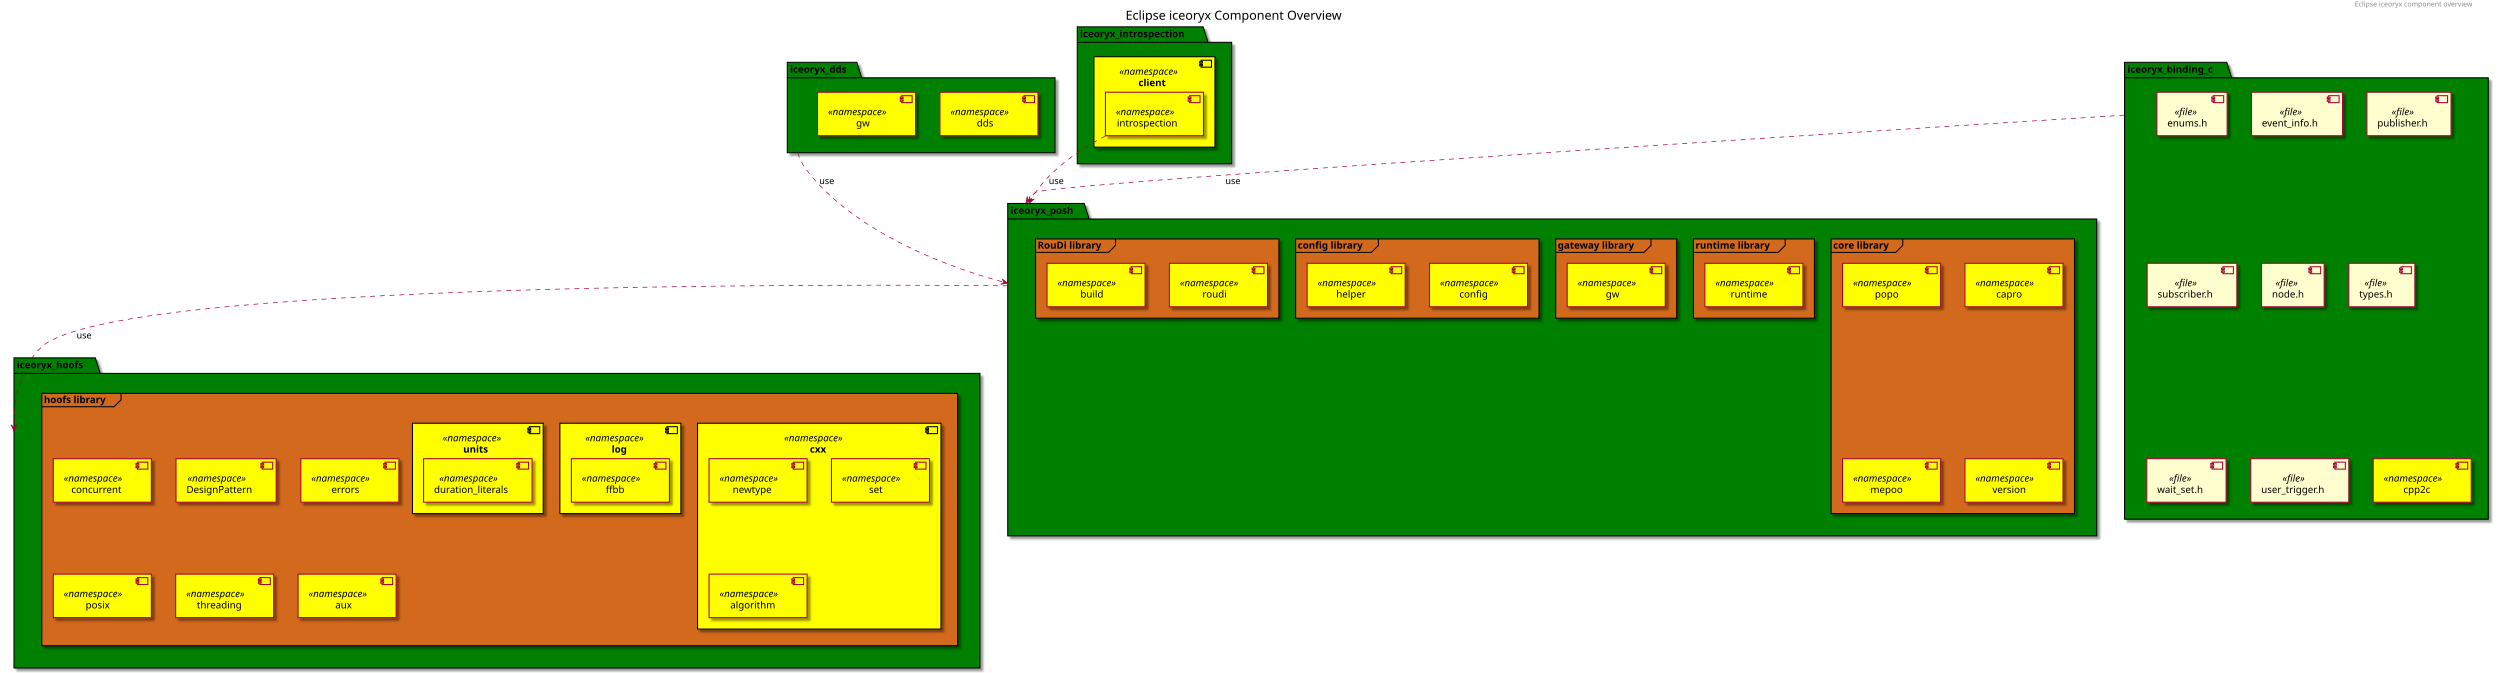
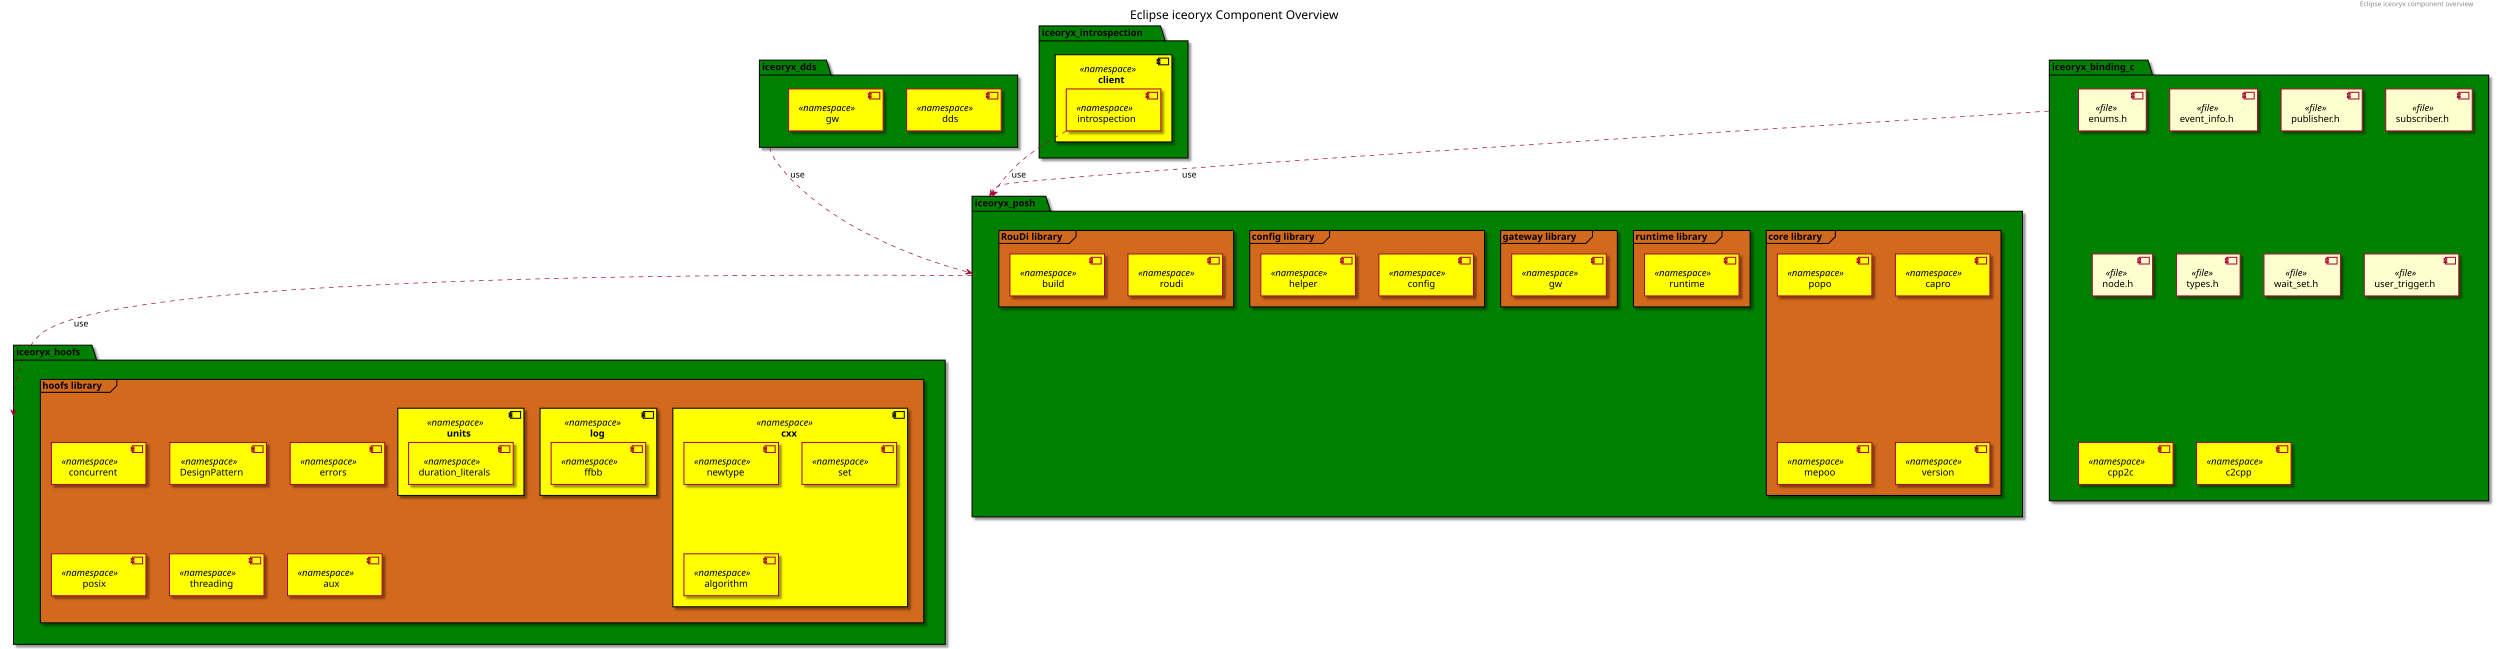
- <svg xmlns="http://www.w3.org/2000/svg" contentScriptType="application/ecmascript" contentStyleType="text/css" height="967px" preserveAspectRatio="none" style="width:3595px;height:967px;background:#00000000;" version="1.1" viewBox="0 0 3595 967" width="3595px" zoomAndPan="magnify">
+ <svg xmlns="http://www.w3.org/2000/svg" contentScriptType="application/ecmascript" contentStyleType="text/css" height="967px" preserveAspectRatio="none" style="width:3727px;height:967px;background:#00000000;" version="1.1" viewBox="0 0 3727 967" width="3727px" zoomAndPan="magnify">
  <defs>
-     <filter height="300%" id="ffbuhn8x4bu26" width="300%" x="-1" y="-1">
+     <filter height="300%" id="fyn7fw2wdktk6" width="300%" x="-1" y="-1">
      <feGaussianBlur result="blurOut" stdDeviation="2.0" />
      <feColorMatrix in="blurOut" result="blurOut2" type="matrix" values="0 0 0 0 0 0 0 0 0 0 0 0 0 0 0 0 0 0 .4 0" />
      <feOffset dx="4.0" dy="4.0" in="blurOut2" result="blurOut3" />
      <feBlend in="SourceGraphic" in2="blurOut3" mode="normal" />
    </filter>
  </defs>
  <g>
-     <text fill="#888888" font-family="sans-serif" font-size="10" lengthAdjust="spacing" textLength="196" x="3386.114" y="9.282">Eclipse iceoryx component overview</text>
-     <text fill="#000000" font-family="sans-serif" font-size="18" lengthAdjust="spacing" textLength="345" x="1618.557" y="28.349">Eclipse iceoryx Component Overview</text>
-     <polygon fill="#008000" filter="url(#ffbuhn8x4bu26)" points="20.114,514.594,137.114,514.594,144.114,536.891,1409.114,536.891,1409.114,960.594,20.114,960.594,20.114,514.594" style="stroke:#000000;stroke-width:1.5;" />
+     <text fill="#888888" font-family="sans-serif" font-size="10" lengthAdjust="spacing" textLength="196" x="3518.114" y="9.282">Eclipse iceoryx component overview</text>
+     <text fill="#000000" font-family="sans-serif" font-size="18" lengthAdjust="spacing" textLength="345" x="1684.557" y="28.349">Eclipse iceoryx Component Overview</text>
+     <polygon fill="#008000" filter="url(#fyn7fw2wdktk6)" points="20.114,514.594,137.114,514.594,144.114,536.891,1409.114,536.891,1409.114,960.594,20.114,960.594,20.114,514.594" style="stroke:#000000;stroke-width:1.5;" />
    <line style="stroke:#000000;stroke-width:1.5;" x1="20.114" x2="144.114" y1="536.891" y2="536.891" />
    <text fill="#000000" font-family="sans-serif" font-size="14" font-weight="bold" lengthAdjust="spacing" textLength="111" x="24.114" y="529.589">iceoryx_hoofs</text>
-     <rect fill="#D2691E" filter="url(#ffbuhn8x4bu26)" height="363" style="stroke:#000000;stroke-width:1.5;" width="1317" x="60.114" y="565.594" />
+     <rect fill="#D2691E" filter="url(#fyn7fw2wdktk6)" height="363" style="stroke:#000000;stroke-width:1.5;" width="1317" x="60.114" y="565.594" />
    <path d="M174.114,565.594 L174.114,574.891 L164.114,584.891 L60.114,584.891 " fill="none" style="stroke:#000000;stroke-width:1.5;" />
    <text fill="#000000" font-family="sans-serif" font-size="14" font-weight="bold" lengthAdjust="spacing" textLength="104" x="63.114" y="579.589">hoofs library</text>
-     <rect fill="#FFFF00" filter="url(#ffbuhn8x4bu26)" height="296" style="stroke:#000000;stroke-width:1.5;" width="350" x="1003.114" y="608.594" />
+     <rect fill="#FFFF00" filter="url(#fyn7fw2wdktk6)" height="296" style="stroke:#000000;stroke-width:1.5;" width="350" x="1003.114" y="608.594" />
    <rect fill="#FFFF00" height="10" style="stroke:#000000;stroke-width:1.5;" width="15" x="1333.114" y="613.594" />
    <rect fill="#FFFF00" height="2" style="stroke:#000000;stroke-width:1.5;" width="4" x="1331.114" y="615.594" />
    <rect fill="#FFFF00" height="2" style="stroke:#000000;stroke-width:1.5;" width="4" x="1331.114" y="619.594" />
    <text fill="#000000" font-family="sans-serif" font-size="14" font-style="italic" lengthAdjust="spacing" textLength="101" x="1127.614" y="634.589">«namespace»</text>
    <text fill="#000000" font-family="sans-serif" font-size="14" font-weight="bold" lengthAdjust="spacing" textLength="27" x="1164.614" y="650.886">cxx</text>
-     <rect fill="#FFFF00" filter="url(#ffbuhn8x4bu26)" height="130" style="stroke:#000000;stroke-width:1.5;" width="174" x="805.114" y="608.594" />
+     <rect fill="#FFFF00" filter="url(#fyn7fw2wdktk6)" height="130" style="stroke:#000000;stroke-width:1.5;" width="174" x="805.114" y="608.594" />
    <rect fill="#FFFF00" height="10" style="stroke:#000000;stroke-width:1.5;" width="15" x="959.114" y="613.594" />
    <rect fill="#FFFF00" height="2" style="stroke:#000000;stroke-width:1.5;" width="4" x="957.114" y="615.594" />
    <rect fill="#FFFF00" height="2" style="stroke:#000000;stroke-width:1.5;" width="4" x="957.114" y="619.594" />
    <text fill="#000000" font-family="sans-serif" font-size="14" font-style="italic" lengthAdjust="spacing" textLength="101" x="841.614" y="634.589">«namespace»</text>
    <text fill="#000000" font-family="sans-serif" font-size="14" font-weight="bold" lengthAdjust="spacing" textLength="25" x="879.614" y="650.886">log</text>
-     <rect fill="#FFFF00" filter="url(#ffbuhn8x4bu26)" height="130" style="stroke:#000000;stroke-width:1.5;" width="188" x="593.114" y="608.594" />
+     <rect fill="#FFFF00" filter="url(#fyn7fw2wdktk6)" height="130" style="stroke:#000000;stroke-width:1.5;" width="188" x="593.114" y="608.594" />
    <rect fill="#FFFF00" height="10" style="stroke:#000000;stroke-width:1.5;" width="15" x="761.114" y="613.594" />
    <rect fill="#FFFF00" height="2" style="stroke:#000000;stroke-width:1.5;" width="4" x="759.114" y="615.594" />
    <rect fill="#FFFF00" height="2" style="stroke:#000000;stroke-width:1.5;" width="4" x="759.114" y="619.594" />
    <text fill="#000000" font-family="sans-serif" font-size="14" font-style="italic" lengthAdjust="spacing" textLength="101" x="636.614" y="634.589">«namespace»</text>
    <text fill="#000000" font-family="sans-serif" font-size="14" font-weight="bold" lengthAdjust="spacing" textLength="42" x="666.114" y="650.886">units</text>
-     <polygon fill="#008000" filter="url(#ffbuhn8x4bu26)" points="1449.114,292.594,1559.114,292.594,1566.114,314.891,3015.114,314.891,3015.114,770.594,1449.114,770.594,1449.114,292.594" style="stroke:#000000;stroke-width:1.5;" />
+     <polygon fill="#008000" filter="url(#fyn7fw2wdktk6)" points="1449.114,292.594,1559.114,292.594,1566.114,314.891,3015.114,314.891,3015.114,770.594,1449.114,770.594,1449.114,292.594" style="stroke:#000000;stroke-width:1.5;" />
    <line style="stroke:#000000;stroke-width:1.5;" x1="1449.114" x2="1566.114" y1="314.891" y2="314.891" />
    <text fill="#000000" font-family="sans-serif" font-size="14" font-weight="bold" lengthAdjust="spacing" textLength="104" x="1453.114" y="307.589">iceoryx_posh</text>
-     <rect fill="#D2691E" filter="url(#ffbuhn8x4bu26)" height="395" style="stroke:#000000;stroke-width:1.5;" width="350" x="2633.114" y="343.594" />
+     <rect fill="#D2691E" filter="url(#fyn7fw2wdktk6)" height="395" style="stroke:#000000;stroke-width:1.5;" width="350" x="2633.114" y="343.594" />
    <path d="M2736.114,343.594 L2736.114,352.891 L2726.114,362.891 L2633.114,362.891 " fill="none" style="stroke:#000000;stroke-width:1.5;" />
    <text fill="#000000" font-family="sans-serif" font-size="14" font-weight="bold" lengthAdjust="spacing" textLength="93" x="2636.114" y="357.589">core library</text>
-     <rect fill="#D2691E" filter="url(#ffbuhn8x4bu26)" height="114" style="stroke:#000000;stroke-width:1.5;" width="174" x="2435.114" y="343.594" />
+     <rect fill="#D2691E" filter="url(#fyn7fw2wdktk6)" height="114" style="stroke:#000000;stroke-width:1.5;" width="174" x="2435.114" y="343.594" />
    <path d="M2567.114,343.594 L2567.114,352.891 L2557.114,362.891 L2435.114,362.891 " fill="none" style="stroke:#000000;stroke-width:1.5;" />
    <text fill="#000000" font-family="sans-serif" font-size="14" font-weight="bold" lengthAdjust="spacing" textLength="122" x="2438.114" y="357.589">runtime library</text>
-     <rect fill="#D2691E" filter="url(#ffbuhn8x4bu26)" height="114" style="stroke:#000000;stroke-width:1.5;" width="174" x="2237.114" y="343.594" />
+     <rect fill="#D2691E" filter="url(#fyn7fw2wdktk6)" height="114" style="stroke:#000000;stroke-width:1.5;" width="174" x="2237.114" y="343.594" />
    <path d="M2374.114,343.594 L2374.114,352.891 L2364.114,362.891 L2237.114,362.891 " fill="none" style="stroke:#000000;stroke-width:1.5;" />
    <text fill="#000000" font-family="sans-serif" font-size="14" font-weight="bold" lengthAdjust="spacing" textLength="127" x="2240.114" y="357.589">gateway library</text>
-     <rect fill="#D2691E" filter="url(#ffbuhn8x4bu26)" height="114" style="stroke:#000000;stroke-width:1.5;" width="350" x="1863.114" y="343.594" />
+     <rect fill="#D2691E" filter="url(#fyn7fw2wdktk6)" height="114" style="stroke:#000000;stroke-width:1.5;" width="350" x="1863.114" y="343.594" />
    <path d="M1982.114,343.594 L1982.114,352.891 L1972.114,362.891 L1863.114,362.891 " fill="none" style="stroke:#000000;stroke-width:1.5;" />
    <text fill="#000000" font-family="sans-serif" font-size="14" font-weight="bold" lengthAdjust="spacing" textLength="109" x="1866.114" y="357.589">config library</text>
-     <rect fill="#D2691E" filter="url(#ffbuhn8x4bu26)" height="114" style="stroke:#000000;stroke-width:1.5;" width="350" x="1489.114" y="343.594" />
+     <rect fill="#D2691E" filter="url(#fyn7fw2wdktk6)" height="114" style="stroke:#000000;stroke-width:1.5;" width="350" x="1489.114" y="343.594" />
    <path d="M1604.114,343.594 L1604.114,352.891 L1594.114,362.891 L1489.114,362.891 " fill="none" style="stroke:#000000;stroke-width:1.5;" />
    <text fill="#000000" font-family="sans-serif" font-size="14" font-weight="bold" lengthAdjust="spacing" textLength="105" x="1492.114" y="357.589">RouDi library</text>
-     <polygon fill="#008000" filter="url(#ffbuhn8x4bu26)" points="1132.114,89.594,1232.114,89.594,1239.114,111.891,1517.114,111.891,1517.114,219.594,1132.114,219.594,1132.114,89.594" style="stroke:#000000;stroke-width:1.5;" />
+     <polygon fill="#008000" filter="url(#fyn7fw2wdktk6)" points="1132.114,89.594,1232.114,89.594,1239.114,111.891,1517.114,111.891,1517.114,219.594,1132.114,219.594,1132.114,89.594" style="stroke:#000000;stroke-width:1.5;" />
    <line style="stroke:#000000;stroke-width:1.5;" x1="1132.114" x2="1239.114" y1="111.891" y2="111.891" />
    <text fill="#000000" font-family="sans-serif" font-size="14" font-weight="bold" lengthAdjust="spacing" textLength="94" x="1136.114" y="104.589">iceoryx_dds</text>
-     <polygon fill="#008000" filter="url(#ffbuhn8x4bu26)" points="3055.114,89.594,3202.114,89.594,3209.114,111.891,3578.114,111.891,3578.114,746.594,3055.114,746.594,3055.114,89.594" style="stroke:#000000;stroke-width:1.5;" />
+     <polygon fill="#008000" filter="url(#fyn7fw2wdktk6)" points="3055.114,89.594,3202.114,89.594,3209.114,111.891,3710.114,111.891,3710.114,746.594,3055.114,746.594,3055.114,89.594" style="stroke:#000000;stroke-width:1.5;" />
    <line style="stroke:#000000;stroke-width:1.5;" x1="3055.114" x2="3209.114" y1="111.891" y2="111.891" />
    <text fill="#000000" font-family="sans-serif" font-size="14" font-weight="bold" lengthAdjust="spacing" textLength="141" x="3059.114" y="104.589">iceoryx_binding_c</text>
-     <polygon fill="#008000" filter="url(#ffbuhn8x4bu26)" points="1549.114,38.594,1730.114,38.594,1737.114,60.891,1771.114,60.891,1771.114,235.594,1549.114,235.594,1549.114,38.594" style="stroke:#000000;stroke-width:1.5;" />
+     <polygon fill="#008000" filter="url(#fyn7fw2wdktk6)" points="1549.114,38.594,1730.114,38.594,1737.114,60.891,1771.114,60.891,1771.114,235.594,1549.114,235.594,1549.114,38.594" style="stroke:#000000;stroke-width:1.5;" />
    <line style="stroke:#000000;stroke-width:1.5;" x1="1549.114" x2="1737.114" y1="60.891" y2="60.891" />
    <text fill="#000000" font-family="sans-serif" font-size="14" font-weight="bold" lengthAdjust="spacing" textLength="175" x="1553.114" y="53.589">iceoryx_introspection</text>
-     <rect fill="#FFFF00" filter="url(#ffbuhn8x4bu26)" height="130" style="stroke:#000000;stroke-width:1.5;" width="174" x="1573.114" y="81.594" />
+     <rect fill="#FFFF00" filter="url(#fyn7fw2wdktk6)" height="130" style="stroke:#000000;stroke-width:1.5;" width="174" x="1573.114" y="81.594" />
    <rect fill="#FFFF00" height="10" style="stroke:#000000;stroke-width:1.5;" width="15" x="1727.114" y="86.594" />
    <rect fill="#FFFF00" height="2" style="stroke:#000000;stroke-width:1.5;" width="4" x="1725.114" y="88.594" />
    <rect fill="#FFFF00" height="2" style="stroke:#000000;stroke-width:1.5;" width="4" x="1725.114" y="92.594" />
    <text fill="#000000" font-family="sans-serif" font-size="14" font-style="italic" lengthAdjust="spacing" textLength="101" x="1609.614" y="107.589">«namespace»</text>
    <text fill="#000000" font-family="sans-serif" font-size="14" font-weight="bold" lengthAdjust="spacing" textLength="46" x="1637.114" y="123.886">client</text>
-     <rect fill="#FFFF00" filter="url(#ffbuhn8x4bu26)" height="62.594" style="stroke:#A80036;stroke-width:1.5;" width="141" x="76.614" y="659.594" />
+     <rect fill="#FFFF00" filter="url(#fyn7fw2wdktk6)" height="62.594" style="stroke:#A80036;stroke-width:1.5;" width="141" x="76.614" y="659.594" />
    <rect fill="#FFFF00" height="10" style="stroke:#A80036;stroke-width:1.5;" width="15" x="197.614" y="664.594" />
    <rect fill="#FFFF00" height="2" style="stroke:#A80036;stroke-width:1.5;" width="4" x="195.614" y="666.594" />
    <rect fill="#FFFF00" height="2" style="stroke:#A80036;stroke-width:1.5;" width="4" x="195.614" y="670.594" />
    <text fill="#000000" font-family="sans-serif" font-size="14" font-style="italic" lengthAdjust="spacing" textLength="101" x="91.614" y="692.589">«namespace»</text>
    <text fill="#000000" font-family="sans-serif" font-size="14" lengthAdjust="spacing" textLength="79" x="102.614" y="708.886">concurrent</text>
-     <rect fill="#FFFF00" filter="url(#ffbuhn8x4bu26)" height="62.594" style="stroke:#A80036;stroke-width:1.5;" width="144" x="253.114" y="659.594" />
+     <rect fill="#FFFF00" filter="url(#fyn7fw2wdktk6)" height="62.594" style="stroke:#A80036;stroke-width:1.5;" width="144" x="253.114" y="659.594" />
    <rect fill="#FFFF00" height="10" style="stroke:#A80036;stroke-width:1.5;" width="15" x="377.114" y="664.594" />
    <rect fill="#FFFF00" height="2" style="stroke:#A80036;stroke-width:1.5;" width="4" x="375.114" y="666.594" />
    <rect fill="#FFFF00" height="2" style="stroke:#A80036;stroke-width:1.5;" width="4" x="375.114" y="670.594" />
    <text fill="#000000" font-family="sans-serif" font-size="14" font-style="italic" lengthAdjust="spacing" textLength="101" x="269.614" y="692.589">«namespace»</text>
    <text fill="#000000" font-family="sans-serif" font-size="14" lengthAdjust="spacing" textLength="104" x="268.114" y="708.886">DesignPattern</text>
-     <rect fill="#FFFF00" filter="url(#ffbuhn8x4bu26)" height="62.594" style="stroke:#A80036;stroke-width:1.5;" width="141" x="432.614" y="659.594" />
+     <rect fill="#FFFF00" filter="url(#fyn7fw2wdktk6)" height="62.594" style="stroke:#A80036;stroke-width:1.5;" width="141" x="432.614" y="659.594" />
    <rect fill="#FFFF00" height="10" style="stroke:#A80036;stroke-width:1.5;" width="15" x="553.614" y="664.594" />
    <rect fill="#FFFF00" height="2" style="stroke:#A80036;stroke-width:1.5;" width="4" x="551.614" y="666.594" />
    <rect fill="#FFFF00" height="2" style="stroke:#A80036;stroke-width:1.5;" width="4" x="551.614" y="670.594" />
    <text fill="#000000" font-family="sans-serif" font-size="14" font-style="italic" lengthAdjust="spacing" textLength="101" x="447.614" y="692.589">«namespace»</text>
    <text fill="#000000" font-family="sans-serif" font-size="14" lengthAdjust="spacing" textLength="43" x="476.614" y="708.886">errors</text>
-     <rect fill="#FFFF00" filter="url(#ffbuhn8x4bu26)" height="62.594" style="stroke:#A80036;stroke-width:1.5;" width="141" x="76.614" y="825.594" />
+     <rect fill="#FFFF00" filter="url(#fyn7fw2wdktk6)" height="62.594" style="stroke:#A80036;stroke-width:1.5;" width="141" x="76.614" y="825.594" />
    <rect fill="#FFFF00" height="10" style="stroke:#A80036;stroke-width:1.5;" width="15" x="197.614" y="830.594" />
    <rect fill="#FFFF00" height="2" style="stroke:#A80036;stroke-width:1.5;" width="4" x="195.614" y="832.594" />
    <rect fill="#FFFF00" height="2" style="stroke:#A80036;stroke-width:1.5;" width="4" x="195.614" y="836.594" />
    <text fill="#000000" font-family="sans-serif" font-size="14" font-style="italic" lengthAdjust="spacing" textLength="101" x="91.614" y="858.589">«namespace»</text>
    <text fill="#000000" font-family="sans-serif" font-size="14" lengthAdjust="spacing" textLength="38" x="123.114" y="874.886">posix</text>
-     <rect fill="#FFFF00" filter="url(#ffbuhn8x4bu26)" height="62.594" style="stroke:#A80036;stroke-width:1.5;" width="141" x="252.614" y="825.594" />
+     <rect fill="#FFFF00" filter="url(#fyn7fw2wdktk6)" height="62.594" style="stroke:#A80036;stroke-width:1.5;" width="141" x="252.614" y="825.594" />
    <rect fill="#FFFF00" height="10" style="stroke:#A80036;stroke-width:1.5;" width="15" x="373.614" y="830.594" />
    <rect fill="#FFFF00" height="2" style="stroke:#A80036;stroke-width:1.5;" width="4" x="371.614" y="832.594" />
    <rect fill="#FFFF00" height="2" style="stroke:#A80036;stroke-width:1.5;" width="4" x="371.614" y="836.594" />
    <text fill="#000000" font-family="sans-serif" font-size="14" font-style="italic" lengthAdjust="spacing" textLength="101" x="267.614" y="858.589">«namespace»</text>
    <text fill="#000000" font-family="sans-serif" font-size="14" lengthAdjust="spacing" textLength="70" x="283.114" y="874.886">threading</text>
-     <rect fill="#FFFF00" filter="url(#ffbuhn8x4bu26)" height="62.594" style="stroke:#A80036;stroke-width:1.5;" width="141" x="428.614" y="825.594" />
+     <rect fill="#FFFF00" filter="url(#fyn7fw2wdktk6)" height="62.594" style="stroke:#A80036;stroke-width:1.5;" width="141" x="428.614" y="825.594" />
    <rect fill="#FFFF00" height="10" style="stroke:#A80036;stroke-width:1.5;" width="15" x="549.614" y="830.594" />
    <rect fill="#FFFF00" height="2" style="stroke:#A80036;stroke-width:1.5;" width="4" x="547.614" y="832.594" />
    <rect fill="#FFFF00" height="2" style="stroke:#A80036;stroke-width:1.5;" width="4" x="547.614" y="836.594" />
    <text fill="#000000" font-family="sans-serif" font-size="14" font-style="italic" lengthAdjust="spacing" textLength="101" x="443.614" y="858.589">«namespace»</text>
    <text fill="#000000" font-family="sans-serif" font-size="14" lengthAdjust="spacing" textLength="24" x="482.114" y="874.886">aux</text>
-     <rect fill="#FFFF00" filter="url(#ffbuhn8x4bu26)" height="62.594" style="stroke:#A80036;stroke-width:1.5;" width="141" x="1019.614" y="659.594" />
+     <rect fill="#FFFF00" filter="url(#fyn7fw2wdktk6)" height="62.594" style="stroke:#A80036;stroke-width:1.5;" width="141" x="1019.614" y="659.594" />
    <rect fill="#FFFF00" height="10" style="stroke:#A80036;stroke-width:1.5;" width="15" x="1140.614" y="664.594" />
    <rect fill="#FFFF00" height="2" style="stroke:#A80036;stroke-width:1.5;" width="4" x="1138.614" y="666.594" />
    <rect fill="#FFFF00" height="2" style="stroke:#A80036;stroke-width:1.5;" width="4" x="1138.614" y="670.594" />
    <text fill="#000000" font-family="sans-serif" font-size="14" font-style="italic" lengthAdjust="spacing" textLength="101" x="1034.614" y="692.589">«namespace»</text>
    <text fill="#000000" font-family="sans-serif" font-size="14" lengthAdjust="spacing" textLength="63" x="1053.614" y="708.886">newtype</text>
-     <rect fill="#FFFF00" filter="url(#ffbuhn8x4bu26)" height="62.594" style="stroke:#A80036;stroke-width:1.5;" width="141" x="1195.614" y="659.594" />
+     <rect fill="#FFFF00" filter="url(#fyn7fw2wdktk6)" height="62.594" style="stroke:#A80036;stroke-width:1.5;" width="141" x="1195.614" y="659.594" />
    <rect fill="#FFFF00" height="10" style="stroke:#A80036;stroke-width:1.5;" width="15" x="1316.614" y="664.594" />
    <rect fill="#FFFF00" height="2" style="stroke:#A80036;stroke-width:1.5;" width="4" x="1314.614" y="666.594" />
    <rect fill="#FFFF00" height="2" style="stroke:#A80036;stroke-width:1.5;" width="4" x="1314.614" y="670.594" />
    <text fill="#000000" font-family="sans-serif" font-size="14" font-style="italic" lengthAdjust="spacing" textLength="101" x="1210.614" y="692.589">«namespace»</text>
    <text fill="#000000" font-family="sans-serif" font-size="14" lengthAdjust="spacing" textLength="23" x="1249.614" y="708.886">set</text>
-     <rect fill="#FFFF00" filter="url(#ffbuhn8x4bu26)" height="62.594" style="stroke:#A80036;stroke-width:1.5;" width="141" x="1019.614" y="825.594" />
+     <rect fill="#FFFF00" filter="url(#fyn7fw2wdktk6)" height="62.594" style="stroke:#A80036;stroke-width:1.5;" width="141" x="1019.614" y="825.594" />
    <rect fill="#FFFF00" height="10" style="stroke:#A80036;stroke-width:1.5;" width="15" x="1140.614" y="830.594" />
    <rect fill="#FFFF00" height="2" style="stroke:#A80036;stroke-width:1.5;" width="4" x="1138.614" y="832.594" />
    <rect fill="#FFFF00" height="2" style="stroke:#A80036;stroke-width:1.5;" width="4" x="1138.614" y="836.594" />
    <text fill="#000000" font-family="sans-serif" font-size="14" font-style="italic" lengthAdjust="spacing" textLength="101" x="1034.614" y="858.589">«namespace»</text>
    <text fill="#000000" font-family="sans-serif" font-size="14" lengthAdjust="spacing" textLength="70" x="1050.114" y="874.886">algorithm</text>
-     <rect fill="#FFFF00" filter="url(#ffbuhn8x4bu26)" height="62.594" style="stroke:#A80036;stroke-width:1.5;" width="141" x="821.614" y="659.594" />
+     <rect fill="#FFFF00" filter="url(#fyn7fw2wdktk6)" height="62.594" style="stroke:#A80036;stroke-width:1.5;" width="141" x="821.614" y="659.594" />
    <rect fill="#FFFF00" height="10" style="stroke:#A80036;stroke-width:1.5;" width="15" x="942.614" y="664.594" />
    <rect fill="#FFFF00" height="2" style="stroke:#A80036;stroke-width:1.5;" width="4" x="940.614" y="666.594" />
    <rect fill="#FFFF00" height="2" style="stroke:#A80036;stroke-width:1.5;" width="4" x="940.614" y="670.594" />
    <text fill="#000000" font-family="sans-serif" font-size="14" font-style="italic" lengthAdjust="spacing" textLength="101" x="836.614" y="692.589">«namespace»</text>
    <text fill="#000000" font-family="sans-serif" font-size="14" lengthAdjust="spacing" textLength="32" x="871.114" y="708.886">ffbb</text>
-     <rect fill="#FFFF00" filter="url(#ffbuhn8x4bu26)" height="62.594" style="stroke:#A80036;stroke-width:1.5;" width="156" x="609.114" y="659.594" />
+     <rect fill="#FFFF00" filter="url(#fyn7fw2wdktk6)" height="62.594" style="stroke:#A80036;stroke-width:1.5;" width="156" x="609.114" y="659.594" />
    <rect fill="#FFFF00" height="10" style="stroke:#A80036;stroke-width:1.5;" width="15" x="745.114" y="664.594" />
    <rect fill="#FFFF00" height="2" style="stroke:#A80036;stroke-width:1.5;" width="4" x="743.114" y="666.594" />
    <rect fill="#FFFF00" height="2" style="stroke:#A80036;stroke-width:1.5;" width="4" x="743.114" y="670.594" />
    <text fill="#000000" font-family="sans-serif" font-size="14" font-style="italic" lengthAdjust="spacing" textLength="101" x="631.614" y="692.589">«namespace»</text>
    <text fill="#000000" font-family="sans-serif" font-size="14" lengthAdjust="spacing" textLength="116" x="624.114" y="708.886">duration_literals</text>
-     <rect fill="#FFFF00" filter="url(#ffbuhn8x4bu26)" height="62.594" style="stroke:#A80036;stroke-width:1.5;" width="141" x="2649.614" y="378.594" />
+     <rect fill="#FFFF00" filter="url(#fyn7fw2wdktk6)" height="62.594" style="stroke:#A80036;stroke-width:1.5;" width="141" x="2649.614" y="378.594" />
    <rect fill="#FFFF00" height="10" style="stroke:#A80036;stroke-width:1.5;" width="15" x="2770.614" y="383.594" />
    <rect fill="#FFFF00" height="2" style="stroke:#A80036;stroke-width:1.5;" width="4" x="2768.614" y="385.594" />
    <rect fill="#FFFF00" height="2" style="stroke:#A80036;stroke-width:1.5;" width="4" x="2768.614" y="389.594" />
    <text fill="#000000" font-family="sans-serif" font-size="14" font-style="italic" lengthAdjust="spacing" textLength="101" x="2664.614" y="411.589">«namespace»</text>
    <text fill="#000000" font-family="sans-serif" font-size="14" lengthAdjust="spacing" textLength="38" x="2696.114" y="427.886">popo</text>
-     <rect fill="#FFFF00" filter="url(#ffbuhn8x4bu26)" height="62.594" style="stroke:#A80036;stroke-width:1.5;" width="141" x="2825.614" y="378.594" />
+     <rect fill="#FFFF00" filter="url(#fyn7fw2wdktk6)" height="62.594" style="stroke:#A80036;stroke-width:1.5;" width="141" x="2825.614" y="378.594" />
    <rect fill="#FFFF00" height="10" style="stroke:#A80036;stroke-width:1.5;" width="15" x="2946.614" y="383.594" />
    <rect fill="#FFFF00" height="2" style="stroke:#A80036;stroke-width:1.5;" width="4" x="2944.614" y="385.594" />
    <rect fill="#FFFF00" height="2" style="stroke:#A80036;stroke-width:1.5;" width="4" x="2944.614" y="389.594" />
    <text fill="#000000" font-family="sans-serif" font-size="14" font-style="italic" lengthAdjust="spacing" textLength="101" x="2840.614" y="411.589">«namespace»</text>
    <text fill="#000000" font-family="sans-serif" font-size="14" lengthAdjust="spacing" textLength="41" x="2870.614" y="427.886">capro</text>
-     <rect fill="#FFFF00" filter="url(#ffbuhn8x4bu26)" height="62.594" style="stroke:#A80036;stroke-width:1.5;" width="141" x="2649.614" y="659.594" />
+     <rect fill="#FFFF00" filter="url(#fyn7fw2wdktk6)" height="62.594" style="stroke:#A80036;stroke-width:1.5;" width="141" x="2649.614" y="659.594" />
    <rect fill="#FFFF00" height="10" style="stroke:#A80036;stroke-width:1.5;" width="15" x="2770.614" y="664.594" />
    <rect fill="#FFFF00" height="2" style="stroke:#A80036;stroke-width:1.5;" width="4" x="2768.614" y="666.594" />
    <rect fill="#FFFF00" height="2" style="stroke:#A80036;stroke-width:1.5;" width="4" x="2768.614" y="670.594" />
    <text fill="#000000" font-family="sans-serif" font-size="14" font-style="italic" lengthAdjust="spacing" textLength="101" x="2664.614" y="692.589">«namespace»</text>
    <text fill="#000000" font-family="sans-serif" font-size="14" lengthAdjust="spacing" textLength="51" x="2689.614" y="708.886">mepoo</text>
-     <rect fill="#FFFF00" filter="url(#ffbuhn8x4bu26)" height="62.594" style="stroke:#A80036;stroke-width:1.5;" width="141" x="2825.614" y="659.594" />
+     <rect fill="#FFFF00" filter="url(#fyn7fw2wdktk6)" height="62.594" style="stroke:#A80036;stroke-width:1.5;" width="141" x="2825.614" y="659.594" />
    <rect fill="#FFFF00" height="10" style="stroke:#A80036;stroke-width:1.5;" width="15" x="2946.614" y="664.594" />
    <rect fill="#FFFF00" height="2" style="stroke:#A80036;stroke-width:1.5;" width="4" x="2944.614" y="666.594" />
    <rect fill="#FFFF00" height="2" style="stroke:#A80036;stroke-width:1.5;" width="4" x="2944.614" y="670.594" />
    <text fill="#000000" font-family="sans-serif" font-size="14" font-style="italic" lengthAdjust="spacing" textLength="101" x="2840.614" y="692.589">«namespace»</text>
    <text fill="#000000" font-family="sans-serif" font-size="14" lengthAdjust="spacing" textLength="52" x="2865.114" y="708.886">version</text>
-     <rect fill="#FFFF00" filter="url(#ffbuhn8x4bu26)" height="62.594" style="stroke:#A80036;stroke-width:1.5;" width="141" x="2451.614" y="378.594" />
+     <rect fill="#FFFF00" filter="url(#fyn7fw2wdktk6)" height="62.594" style="stroke:#A80036;stroke-width:1.5;" width="141" x="2451.614" y="378.594" />
    <rect fill="#FFFF00" height="10" style="stroke:#A80036;stroke-width:1.5;" width="15" x="2572.614" y="383.594" />
    <rect fill="#FFFF00" height="2" style="stroke:#A80036;stroke-width:1.5;" width="4" x="2570.614" y="385.594" />
    <rect fill="#FFFF00" height="2" style="stroke:#A80036;stroke-width:1.5;" width="4" x="2570.614" y="389.594" />
    <text fill="#000000" font-family="sans-serif" font-size="14" font-style="italic" lengthAdjust="spacing" textLength="101" x="2466.614" y="411.589">«namespace»</text>
    <text fill="#000000" font-family="sans-serif" font-size="14" lengthAdjust="spacing" textLength="57" x="2488.614" y="427.886">runtime</text>
-     <rect fill="#FFFF00" filter="url(#ffbuhn8x4bu26)" height="62.594" style="stroke:#A80036;stroke-width:1.5;" width="141" x="2253.614" y="378.594" />
+     <rect fill="#FFFF00" filter="url(#fyn7fw2wdktk6)" height="62.594" style="stroke:#A80036;stroke-width:1.5;" width="141" x="2253.614" y="378.594" />
    <rect fill="#FFFF00" height="10" style="stroke:#A80036;stroke-width:1.5;" width="15" x="2374.614" y="383.594" />
    <rect fill="#FFFF00" height="2" style="stroke:#A80036;stroke-width:1.5;" width="4" x="2372.614" y="385.594" />
    <rect fill="#FFFF00" height="2" style="stroke:#A80036;stroke-width:1.5;" width="4" x="2372.614" y="389.594" />
    <text fill="#000000" font-family="sans-serif" font-size="14" font-style="italic" lengthAdjust="spacing" textLength="101" x="2268.614" y="411.589">«namespace»</text>
    <text fill="#000000" font-family="sans-serif" font-size="14" lengthAdjust="spacing" textLength="20" x="2309.114" y="427.886">gw</text>
-     <rect fill="#FFFF00" filter="url(#ffbuhn8x4bu26)" height="62.594" style="stroke:#A80036;stroke-width:1.5;" width="141" x="2055.614" y="378.594" />
+     <rect fill="#FFFF00" filter="url(#fyn7fw2wdktk6)" height="62.594" style="stroke:#A80036;stroke-width:1.5;" width="141" x="2055.614" y="378.594" />
    <rect fill="#FFFF00" height="10" style="stroke:#A80036;stroke-width:1.5;" width="15" x="2176.614" y="383.594" />
    <rect fill="#FFFF00" height="2" style="stroke:#A80036;stroke-width:1.5;" width="4" x="2174.614" y="385.594" />
    <rect fill="#FFFF00" height="2" style="stroke:#A80036;stroke-width:1.5;" width="4" x="2174.614" y="389.594" />
    <text fill="#000000" font-family="sans-serif" font-size="14" font-style="italic" lengthAdjust="spacing" textLength="101" x="2070.614" y="411.589">«namespace»</text>
    <text fill="#000000" font-family="sans-serif" font-size="14" lengthAdjust="spacing" textLength="45" x="2098.614" y="427.886">config</text>
-     <rect fill="#FFFF00" filter="url(#ffbuhn8x4bu26)" height="62.594" style="stroke:#A80036;stroke-width:1.5;" width="141" x="1879.614" y="378.594" />
+     <rect fill="#FFFF00" filter="url(#fyn7fw2wdktk6)" height="62.594" style="stroke:#A80036;stroke-width:1.5;" width="141" x="1879.614" y="378.594" />
    <rect fill="#FFFF00" height="10" style="stroke:#A80036;stroke-width:1.5;" width="15" x="2000.614" y="383.594" />
    <rect fill="#FFFF00" height="2" style="stroke:#A80036;stroke-width:1.5;" width="4" x="1998.614" y="385.594" />
    <rect fill="#FFFF00" height="2" style="stroke:#A80036;stroke-width:1.5;" width="4" x="1998.614" y="389.594" />
    <text fill="#000000" font-family="sans-serif" font-size="14" font-style="italic" lengthAdjust="spacing" textLength="101" x="1894.614" y="411.589">«namespace»</text>
    <text fill="#000000" font-family="sans-serif" font-size="14" lengthAdjust="spacing" textLength="47" x="1921.614" y="427.886">helper</text>
-     <rect fill="#FFFF00" filter="url(#ffbuhn8x4bu26)" height="62.594" style="stroke:#A80036;stroke-width:1.5;" width="141" x="1681.614" y="378.594" />
+     <rect fill="#FFFF00" filter="url(#fyn7fw2wdktk6)" height="62.594" style="stroke:#A80036;stroke-width:1.5;" width="141" x="1681.614" y="378.594" />
    <rect fill="#FFFF00" height="10" style="stroke:#A80036;stroke-width:1.5;" width="15" x="1802.614" y="383.594" />
    <rect fill="#FFFF00" height="2" style="stroke:#A80036;stroke-width:1.5;" width="4" x="1800.614" y="385.594" />
    <rect fill="#FFFF00" height="2" style="stroke:#A80036;stroke-width:1.5;" width="4" x="1800.614" y="389.594" />
    <text fill="#000000" font-family="sans-serif" font-size="14" font-style="italic" lengthAdjust="spacing" textLength="101" x="1696.614" y="411.589">«namespace»</text>
    <text fill="#000000" font-family="sans-serif" font-size="14" lengthAdjust="spacing" textLength="36" x="1729.114" y="427.886">roudi</text>
-     <rect fill="#FFFF00" filter="url(#ffbuhn8x4bu26)" height="62.594" style="stroke:#A80036;stroke-width:1.5;" width="141" x="1505.614" y="378.594" />
+     <rect fill="#FFFF00" filter="url(#fyn7fw2wdktk6)" height="62.594" style="stroke:#A80036;stroke-width:1.5;" width="141" x="1505.614" y="378.594" />
    <rect fill="#FFFF00" height="10" style="stroke:#A80036;stroke-width:1.5;" width="15" x="1626.614" y="383.594" />
    <rect fill="#FFFF00" height="2" style="stroke:#A80036;stroke-width:1.5;" width="4" x="1624.614" y="385.594" />
    <rect fill="#FFFF00" height="2" style="stroke:#A80036;stroke-width:1.5;" width="4" x="1624.614" y="389.594" />
    <text fill="#000000" font-family="sans-serif" font-size="14" font-style="italic" lengthAdjust="spacing" textLength="101" x="1520.614" y="411.589">«namespace»</text>
    <text fill="#000000" font-family="sans-serif" font-size="14" lengthAdjust="spacing" textLength="35" x="1553.614" y="427.886">build</text>
-     <rect fill="#FFFF00" filter="url(#ffbuhn8x4bu26)" height="62.594" style="stroke:#A80036;stroke-width:1.5;" width="141" x="1351.614" y="132.594" />
+     <rect fill="#FFFF00" filter="url(#fyn7fw2wdktk6)" height="62.594" style="stroke:#A80036;stroke-width:1.5;" width="141" x="1351.614" y="132.594" />
    <rect fill="#FFFF00" height="10" style="stroke:#A80036;stroke-width:1.5;" width="15" x="1472.614" y="137.594" />
    <rect fill="#FFFF00" height="2" style="stroke:#A80036;stroke-width:1.5;" width="4" x="1470.614" y="139.594" />
    <rect fill="#FFFF00" height="2" style="stroke:#A80036;stroke-width:1.5;" width="4" x="1470.614" y="143.594" />
    <text fill="#000000" font-family="sans-serif" font-size="14" font-style="italic" lengthAdjust="spacing" textLength="101" x="1366.614" y="165.589">«namespace»</text>
    <text fill="#000000" font-family="sans-serif" font-size="14" lengthAdjust="spacing" textLength="25" x="1404.614" y="181.886">dds</text>
-     <rect fill="#FFFF00" filter="url(#ffbuhn8x4bu26)" height="62.594" style="stroke:#A80036;stroke-width:1.5;" width="141" x="1175.614" y="132.594" />
+     <rect fill="#FFFF00" filter="url(#fyn7fw2wdktk6)" height="62.594" style="stroke:#A80036;stroke-width:1.5;" width="141" x="1175.614" y="132.594" />
    <rect fill="#FFFF00" height="10" style="stroke:#A80036;stroke-width:1.5;" width="15" x="1296.614" y="137.594" />
    <rect fill="#FFFF00" height="2" style="stroke:#A80036;stroke-width:1.5;" width="4" x="1294.614" y="139.594" />
    <rect fill="#FFFF00" height="2" style="stroke:#A80036;stroke-width:1.5;" width="4" x="1294.614" y="143.594" />
    <text fill="#000000" font-family="sans-serif" font-size="14" font-style="italic" lengthAdjust="spacing" textLength="101" x="1190.614" y="165.589">«namespace»</text>
    <text fill="#000000" font-family="sans-serif" font-size="14" lengthAdjust="spacing" textLength="20" x="1231.114" y="181.886">gw</text>
-     <rect fill="#FEFECE" filter="url(#ffbuhn8x4bu26)" height="62.594" style="stroke:#A80036;stroke-width:1.5;" width="101" x="3101.614" y="132.594" />
-     <rect fill="#FEFECE" height="10" style="stroke:#A80036;stroke-width:1.5;" width="15" x="3182.614" y="137.594" />
-     <rect fill="#FEFECE" height="2" style="stroke:#A80036;stroke-width:1.5;" width="4" x="3180.614" y="139.594" />
-     <rect fill="#FEFECE" height="2" style="stroke:#A80036;stroke-width:1.5;" width="4" x="3180.614" y="143.594" />
-     <text fill="#000000" font-family="sans-serif" font-size="14" font-style="italic" lengthAdjust="spacing" textLength="40" x="3127.114" y="165.589">«file»</text>
-     <text fill="#000000" font-family="sans-serif" font-size="14" lengthAdjust="spacing" textLength="61" x="3116.614" y="181.886">enums.h</text>
-     <rect fill="#FEFECE" filter="url(#ffbuhn8x4bu26)" height="62.594" style="stroke:#A80036;stroke-width:1.5;" width="131" x="3237.614" y="132.594" />
-     <rect fill="#FEFECE" height="10" style="stroke:#A80036;stroke-width:1.5;" width="15" x="3348.614" y="137.594" />
-     <rect fill="#FEFECE" height="2" style="stroke:#A80036;stroke-width:1.5;" width="4" x="3346.614" y="139.594" />
-     <rect fill="#FEFECE" height="2" style="stroke:#A80036;stroke-width:1.5;" width="4" x="3346.614" y="143.594" />
-     <text fill="#000000" font-family="sans-serif" font-size="14" font-style="italic" lengthAdjust="spacing" textLength="40" x="3278.114" y="165.589">«file»</text>
-     <text fill="#000000" font-family="sans-serif" font-size="14" lengthAdjust="spacing" textLength="91" x="3252.614" y="181.886">event_info.h</text>
-     <rect fill="#FEFECE" filter="url(#ffbuhn8x4bu26)" height="62.594" style="stroke:#A80036;stroke-width:1.5;" width="121" x="3403.614" y="132.594" />
-     <rect fill="#FEFECE" height="10" style="stroke:#A80036;stroke-width:1.5;" width="15" x="3504.614" y="137.594" />
-     <rect fill="#FEFECE" height="2" style="stroke:#A80036;stroke-width:1.5;" width="4" x="3502.614" y="139.594" />
-     <rect fill="#FEFECE" height="2" style="stroke:#A80036;stroke-width:1.5;" width="4" x="3502.614" y="143.594" />
-     <text fill="#000000" font-family="sans-serif" font-size="14" font-style="italic" lengthAdjust="spacing" textLength="40" x="3439.114" y="165.589">«file»</text>
-     <text fill="#000000" font-family="sans-serif" font-size="14" lengthAdjust="spacing" textLength="81" x="3418.614" y="181.886">publisher.h</text>
-     <rect fill="#FEFECE" filter="url(#ffbuhn8x4bu26)" height="62.594" style="stroke:#A80036;stroke-width:1.5;" width="129" x="3087.614" y="378.594" />
-     <rect fill="#FEFECE" height="10" style="stroke:#A80036;stroke-width:1.5;" width="15" x="3196.614" y="383.594" />
-     <rect fill="#FEFECE" height="2" style="stroke:#A80036;stroke-width:1.5;" width="4" x="3194.614" y="385.594" />
-     <rect fill="#FEFECE" height="2" style="stroke:#A80036;stroke-width:1.5;" width="4" x="3194.614" y="389.594" />
-     <text fill="#000000" font-family="sans-serif" font-size="14" font-style="italic" lengthAdjust="spacing" textLength="40" x="3127.114" y="411.589">«file»</text>
-     <text fill="#000000" font-family="sans-serif" font-size="14" lengthAdjust="spacing" textLength="89" x="3102.614" y="427.886">subscriber.h</text>
-     <rect fill="#FEFECE" filter="url(#ffbuhn8x4bu26)" height="62.594" style="stroke:#A80036;stroke-width:1.5;" width="90" x="3252.114" y="378.594" />
-     <rect fill="#FEFECE" height="10" style="stroke:#A80036;stroke-width:1.5;" width="15" x="3322.114" y="383.594" />
-     <rect fill="#FEFECE" height="2" style="stroke:#A80036;stroke-width:1.5;" width="4" x="3320.114" y="385.594" />
-     <rect fill="#FEFECE" height="2" style="stroke:#A80036;stroke-width:1.5;" width="4" x="3320.114" y="389.594" />
-     <text fill="#000000" font-family="sans-serif" font-size="14" font-style="italic" lengthAdjust="spacing" textLength="40" x="3272.114" y="411.589">«file»</text>
-     <text fill="#000000" font-family="sans-serif" font-size="14" lengthAdjust="spacing" textLength="50" x="3267.114" y="427.886">node.h</text>
-     <rect fill="#FEFECE" filter="url(#ffbuhn8x4bu26)" height="62.594" style="stroke:#A80036;stroke-width:1.5;" width="95" x="3377.614" y="378.594" />
-     <rect fill="#FEFECE" height="10" style="stroke:#A80036;stroke-width:1.5;" width="15" x="3452.614" y="383.594" />
-     <rect fill="#FEFECE" height="2" style="stroke:#A80036;stroke-width:1.5;" width="4" x="3450.614" y="385.594" />
-     <rect fill="#FEFECE" height="2" style="stroke:#A80036;stroke-width:1.5;" width="4" x="3450.614" y="389.594" />
-     <text fill="#000000" font-family="sans-serif" font-size="14" font-style="italic" lengthAdjust="spacing" textLength="40" x="3400.114" y="411.589">«file»</text>
-     <text fill="#000000" font-family="sans-serif" font-size="14" lengthAdjust="spacing" textLength="55" x="3392.614" y="427.886">types.h</text>
-     <rect fill="#FEFECE" filter="url(#ffbuhn8x4bu26)" height="62.594" style="stroke:#A80036;stroke-width:1.5;" width="114" x="3087.114" y="659.594" />
-     <rect fill="#FEFECE" height="10" style="stroke:#A80036;stroke-width:1.5;" width="15" x="3181.114" y="664.594" />
-     <rect fill="#FEFECE" height="2" style="stroke:#A80036;stroke-width:1.5;" width="4" x="3179.114" y="666.594" />
-     <rect fill="#FEFECE" height="2" style="stroke:#A80036;stroke-width:1.5;" width="4" x="3179.114" y="670.594" />
-     <text fill="#000000" font-family="sans-serif" font-size="14" font-style="italic" lengthAdjust="spacing" textLength="40" x="3119.114" y="692.589">«file»</text>
-     <text fill="#000000" font-family="sans-serif" font-size="14" lengthAdjust="spacing" textLength="74" x="3102.114" y="708.886">wait_set.h</text>
-     <rect fill="#FEFECE" filter="url(#ffbuhn8x4bu26)" height="62.594" style="stroke:#A80036;stroke-width:1.5;" width="141" x="3236.614" y="659.594" />
-     <rect fill="#FEFECE" height="10" style="stroke:#A80036;stroke-width:1.5;" width="15" x="3357.614" y="664.594" />
-     <rect fill="#FEFECE" height="2" style="stroke:#A80036;stroke-width:1.5;" width="4" x="3355.614" y="666.594" />
-     <rect fill="#FEFECE" height="2" style="stroke:#A80036;stroke-width:1.5;" width="4" x="3355.614" y="670.594" />
-     <text fill="#000000" font-family="sans-serif" font-size="14" font-style="italic" lengthAdjust="spacing" textLength="40" x="3282.114" y="692.589">«file»</text>
-     <text fill="#000000" font-family="sans-serif" font-size="14" lengthAdjust="spacing" textLength="101" x="3251.614" y="708.886">user_trigger.h</text>
-     <rect fill="#FFFF00" filter="url(#ffbuhn8x4bu26)" height="62.594" style="stroke:#A80036;stroke-width:1.5;" width="141" x="3412.614" y="659.594" />
-     <rect fill="#FFFF00" height="10" style="stroke:#A80036;stroke-width:1.5;" width="15" x="3533.614" y="664.594" />
-     <rect fill="#FFFF00" height="2" style="stroke:#A80036;stroke-width:1.5;" width="4" x="3531.614" y="666.594" />
-     <rect fill="#FFFF00" height="2" style="stroke:#A80036;stroke-width:1.5;" width="4" x="3531.614" y="670.594" />
-     <text fill="#000000" font-family="sans-serif" font-size="14" font-style="italic" lengthAdjust="spacing" textLength="101" x="3427.614" y="692.589">«namespace»</text>
-     <text fill="#000000" font-family="sans-serif" font-size="14" lengthAdjust="spacing" textLength="44" x="3456.114" y="708.886">cpp2c</text>
-     <rect fill="#FFFF00" filter="url(#ffbuhn8x4bu26)" height="62.594" style="stroke:#A80036;stroke-width:1.5;" width="141" x="1589.614" y="132.594" />
+     <rect fill="#FEFECE" filter="url(#fyn7fw2wdktk6)" height="62.594" style="stroke:#A80036;stroke-width:1.5;" width="101" x="3098.614" y="132.594" />
+     <rect fill="#FEFECE" height="10" style="stroke:#A80036;stroke-width:1.5;" width="15" x="3179.614" y="137.594" />
+     <rect fill="#FEFECE" height="2" style="stroke:#A80036;stroke-width:1.5;" width="4" x="3177.614" y="139.594" />
+     <rect fill="#FEFECE" height="2" style="stroke:#A80036;stroke-width:1.5;" width="4" x="3177.614" y="143.594" />
+     <text fill="#000000" font-family="sans-serif" font-size="14" font-style="italic" lengthAdjust="spacing" textLength="40" x="3124.114" y="165.589">«file»</text>
+     <text fill="#000000" font-family="sans-serif" font-size="14" lengthAdjust="spacing" textLength="61" x="3113.614" y="181.886">enums.h</text>
+     <rect fill="#FEFECE" filter="url(#fyn7fw2wdktk6)" height="62.594" style="stroke:#A80036;stroke-width:1.5;" width="131" x="3234.614" y="132.594" />
+     <rect fill="#FEFECE" height="10" style="stroke:#A80036;stroke-width:1.5;" width="15" x="3345.614" y="137.594" />
+     <rect fill="#FEFECE" height="2" style="stroke:#A80036;stroke-width:1.5;" width="4" x="3343.614" y="139.594" />
+     <rect fill="#FEFECE" height="2" style="stroke:#A80036;stroke-width:1.5;" width="4" x="3343.614" y="143.594" />
+     <text fill="#000000" font-family="sans-serif" font-size="14" font-style="italic" lengthAdjust="spacing" textLength="40" x="3275.114" y="165.589">«file»</text>
+     <text fill="#000000" font-family="sans-serif" font-size="14" lengthAdjust="spacing" textLength="91" x="3249.614" y="181.886">event_info.h</text>
+     <rect fill="#FEFECE" filter="url(#fyn7fw2wdktk6)" height="62.594" style="stroke:#A80036;stroke-width:1.5;" width="121" x="3400.614" y="132.594" />
+     <rect fill="#FEFECE" height="10" style="stroke:#A80036;stroke-width:1.5;" width="15" x="3501.614" y="137.594" />
+     <rect fill="#FEFECE" height="2" style="stroke:#A80036;stroke-width:1.5;" width="4" x="3499.614" y="139.594" />
+     <rect fill="#FEFECE" height="2" style="stroke:#A80036;stroke-width:1.5;" width="4" x="3499.614" y="143.594" />
+     <text fill="#000000" font-family="sans-serif" font-size="14" font-style="italic" lengthAdjust="spacing" textLength="40" x="3436.114" y="165.589">«file»</text>
+     <text fill="#000000" font-family="sans-serif" font-size="14" lengthAdjust="spacing" textLength="81" x="3415.614" y="181.886">publisher.h</text>
+     <rect fill="#FEFECE" filter="url(#fyn7fw2wdktk6)" height="62.594" style="stroke:#A80036;stroke-width:1.5;" width="129" x="3556.614" y="132.594" />
+     <rect fill="#FEFECE" height="10" style="stroke:#A80036;stroke-width:1.5;" width="15" x="3665.614" y="137.594" />
+     <rect fill="#FEFECE" height="2" style="stroke:#A80036;stroke-width:1.5;" width="4" x="3663.614" y="139.594" />
+     <rect fill="#FEFECE" height="2" style="stroke:#A80036;stroke-width:1.5;" width="4" x="3663.614" y="143.594" />
+     <text fill="#000000" font-family="sans-serif" font-size="14" font-style="italic" lengthAdjust="spacing" textLength="40" x="3596.114" y="165.589">«file»</text>
+     <text fill="#000000" font-family="sans-serif" font-size="14" lengthAdjust="spacing" textLength="89" x="3571.614" y="181.886">subscriber.h</text>
+     <rect fill="#FEFECE" filter="url(#fyn7fw2wdktk6)" height="62.594" style="stroke:#A80036;stroke-width:1.5;" width="90" x="3119.114" y="378.594" />
+     <rect fill="#FEFECE" height="10" style="stroke:#A80036;stroke-width:1.5;" width="15" x="3189.114" y="383.594" />
+     <rect fill="#FEFECE" height="2" style="stroke:#A80036;stroke-width:1.5;" width="4" x="3187.114" y="385.594" />
+     <rect fill="#FEFECE" height="2" style="stroke:#A80036;stroke-width:1.5;" width="4" x="3187.114" y="389.594" />
+     <text fill="#000000" font-family="sans-serif" font-size="14" font-style="italic" lengthAdjust="spacing" textLength="40" x="3139.114" y="411.589">«file»</text>
+     <text fill="#000000" font-family="sans-serif" font-size="14" lengthAdjust="spacing" textLength="50" x="3134.114" y="427.886">node.h</text>
+     <rect fill="#FEFECE" filter="url(#fyn7fw2wdktk6)" height="62.594" style="stroke:#A80036;stroke-width:1.5;" width="95" x="3244.614" y="378.594" />
+     <rect fill="#FEFECE" height="10" style="stroke:#A80036;stroke-width:1.5;" width="15" x="3319.614" y="383.594" />
+     <rect fill="#FEFECE" height="2" style="stroke:#A80036;stroke-width:1.5;" width="4" x="3317.614" y="385.594" />
+     <rect fill="#FEFECE" height="2" style="stroke:#A80036;stroke-width:1.5;" width="4" x="3317.614" y="389.594" />
+     <text fill="#000000" font-family="sans-serif" font-size="14" font-style="italic" lengthAdjust="spacing" textLength="40" x="3267.114" y="411.589">«file»</text>
+     <text fill="#000000" font-family="sans-serif" font-size="14" lengthAdjust="spacing" textLength="55" x="3259.614" y="427.886">types.h</text>
+     <rect fill="#FEFECE" filter="url(#fyn7fw2wdktk6)" height="62.594" style="stroke:#A80036;stroke-width:1.5;" width="114" x="3375.114" y="378.594" />
+     <rect fill="#FEFECE" height="10" style="stroke:#A80036;stroke-width:1.5;" width="15" x="3469.114" y="383.594" />
+     <rect fill="#FEFECE" height="2" style="stroke:#A80036;stroke-width:1.5;" width="4" x="3467.114" y="385.594" />
+     <rect fill="#FEFECE" height="2" style="stroke:#A80036;stroke-width:1.5;" width="4" x="3467.114" y="389.594" />
+     <text fill="#000000" font-family="sans-serif" font-size="14" font-style="italic" lengthAdjust="spacing" textLength="40" x="3407.114" y="411.589">«file»</text>
+     <text fill="#000000" font-family="sans-serif" font-size="14" lengthAdjust="spacing" textLength="74" x="3390.114" y="427.886">wait_set.h</text>
+     <rect fill="#FEFECE" filter="url(#fyn7fw2wdktk6)" height="62.594" style="stroke:#A80036;stroke-width:1.5;" width="141" x="3524.614" y="378.594" />
+     <rect fill="#FEFECE" height="10" style="stroke:#A80036;stroke-width:1.5;" width="15" x="3645.614" y="383.594" />
+     <rect fill="#FEFECE" height="2" style="stroke:#A80036;stroke-width:1.5;" width="4" x="3643.614" y="385.594" />
+     <rect fill="#FEFECE" height="2" style="stroke:#A80036;stroke-width:1.5;" width="4" x="3643.614" y="389.594" />
+     <text fill="#000000" font-family="sans-serif" font-size="14" font-style="italic" lengthAdjust="spacing" textLength="40" x="3570.114" y="411.589">«file»</text>
+     <text fill="#000000" font-family="sans-serif" font-size="14" lengthAdjust="spacing" textLength="101" x="3539.614" y="427.886">user_trigger.h</text>
+     <rect fill="#FFFF00" filter="url(#fyn7fw2wdktk6)" height="62.594" style="stroke:#A80036;stroke-width:1.5;" width="141" x="3098.614" y="659.594" />
+     <rect fill="#FFFF00" height="10" style="stroke:#A80036;stroke-width:1.5;" width="15" x="3219.614" y="664.594" />
+     <rect fill="#FFFF00" height="2" style="stroke:#A80036;stroke-width:1.5;" width="4" x="3217.614" y="666.594" />
+     <rect fill="#FFFF00" height="2" style="stroke:#A80036;stroke-width:1.5;" width="4" x="3217.614" y="670.594" />
+     <text fill="#000000" font-family="sans-serif" font-size="14" font-style="italic" lengthAdjust="spacing" textLength="101" x="3113.614" y="692.589">«namespace»</text>
+     <text fill="#000000" font-family="sans-serif" font-size="14" lengthAdjust="spacing" textLength="44" x="3142.114" y="708.886">cpp2c</text>
+     <rect fill="#FFFF00" filter="url(#fyn7fw2wdktk6)" height="62.594" style="stroke:#A80036;stroke-width:1.5;" width="141" x="3274.614" y="659.594" />
+     <rect fill="#FFFF00" height="10" style="stroke:#A80036;stroke-width:1.5;" width="15" x="3395.614" y="664.594" />
+     <rect fill="#FFFF00" height="2" style="stroke:#A80036;stroke-width:1.5;" width="4" x="3393.614" y="666.594" />
+     <rect fill="#FFFF00" height="2" style="stroke:#A80036;stroke-width:1.5;" width="4" x="3393.614" y="670.594" />
+     <text fill="#000000" font-family="sans-serif" font-size="14" font-style="italic" lengthAdjust="spacing" textLength="101" x="3289.614" y="692.589">«namespace»</text>
+     <text fill="#000000" font-family="sans-serif" font-size="14" lengthAdjust="spacing" textLength="44" x="3318.114" y="708.886">c2cpp</text>
+     <rect fill="#FFFF00" filter="url(#fyn7fw2wdktk6)" height="62.594" style="stroke:#A80036;stroke-width:1.5;" width="141" x="1589.614" y="132.594" />
    <rect fill="#FFFF00" height="10" style="stroke:#A80036;stroke-width:1.5;" width="15" x="1710.614" y="137.594" />
    <rect fill="#FFFF00" height="2" style="stroke:#A80036;stroke-width:1.5;" width="4" x="1708.614" y="139.594" />
    <rect fill="#FFFF00" height="2" style="stroke:#A80036;stroke-width:1.5;" width="4" x="1708.614" y="143.594" />
    <text fill="#000000" font-family="sans-serif" font-size="14" font-style="italic" lengthAdjust="spacing" textLength="101" x="1604.614" y="165.589">«namespace»</text>
    <text fill="#000000" font-family="sans-serif" font-size="14" lengthAdjust="spacing" textLength="98" x="1606.114" y="181.886">introspection</text>
    <path d="M1448.976,410.998 C1448.531,410.994 1448.068,410.989 1447.588,410.983 C1445.667,410.963 1443.466,410.94 1440.994,410.915 C1431.104,410.815 1416.875,410.686 1398.897,410.56 C1362.941,410.31 1311.991,410.075 1250.771,410.12 C1128.33,410.211 964.807,411.425 798,415.886 C464.386,424.807 117.634,446.714 60.114,498.594 C28.576,527.04 20.331,573.875 20.091,614.106 C20.083,615.363 20.084,616.614 20.091,617.858 C20.095,618.48 20.101,619.1 20.108,619.718 " fill="none" id="iceoryx_posh-to-iceoryx_hoofs" style="stroke:#A80036;stroke-width:1.0;stroke-dasharray:7.0,7.0;" />
    <polygon fill="#A80036" points="20.108,619.718,23.999,610.67,20.048,614.718,16,610.766,20.108,619.718" style="stroke:#A80036;stroke-width:1.0;" />
    <text fill="#000000" font-family="sans-serif" font-size="13" lengthAdjust="spacing" textLength="23" x="110.114" y="486.661">use</text>
    <path d="M1147.11,219.698 C1147.153,219.83 1147.196,219.962 1147.24,220.093 C1150.02,228.505 1153.849,236.676 1159.114,243.594 C1204.279,302.925 1277.174,343.944 1339.562,370.304 C1370.756,383.484 1399.322,393 1420.483,399.307 C1431.063,402.461 1439.792,404.812 1446.071,406.419 C1446.856,406.62 1447.602,406.809 1448.31,406.986 C1448.486,407.031 1448.661,407.075 1448.833,407.118 " fill="none" id="iceoryx_dds-to-iceoryx_posh" style="stroke:#A80036;stroke-width:1.0;stroke-dasharray:7.0,7.0;" />
    <polygon fill="#A80036" points="1448.833,407.118,1441.072,401.054,1443.982,405.905,1439.131,408.815,1448.833,407.118" style="stroke:#A80036;stroke-width:1.0;" />
    <text fill="#000000" font-family="sans-serif" font-size="13" lengthAdjust="spacing" textLength="23" x="1178.114" y="264.661">use</text>
    <path d="M3054.794,165.614 C3053.801,165.677 3052.721,165.744 3051.556,165.818 C3049.227,165.964 3046.559,166.131 3043.562,166.319 C3031.578,167.072 3014.352,168.156 2992.633,169.527 C2949.193,172.269 2887.779,176.161 2814.369,180.855 C2667.548,190.241 2472.746,202.833 2277.801,215.841 C1887.909,241.858 1497.444,269.543 1489.114,276.594 C1486.269,279.001 1483.653,281.614 1481.249,284.398 C1480.047,285.79 1478.897,287.225 1477.799,288.698 C1477.249,289.434 1476.713,290.18 1476.188,290.936 C1475.926,291.313 1475.667,291.693 1475.411,292.075 " fill="none" id="iceoryx_binding_c-to-iceoryx_posh" style="stroke:#A80036;stroke-width:1.0;stroke-dasharray:7.0,7.0;" />
    <polygon fill="#A80036" points="1475.411,292.075,1483.744,286.824,1478.194,287.921,1477.097,282.372,1475.411,292.075" style="stroke:#A80036;stroke-width:1.0;" />
    <text fill="#000000" font-family="sans-serif" font-size="13" lengthAdjust="spacing" textLength="23" x="1762.114" y="264.661">use</text>
    <path d="M1589.544,195.505 C1554.394,214.078 1514.164,241.133 1489.114,276.594 C1486.964,279.638 1484.957,282.809 1483.083,286.08 C1482.147,287.716 1481.244,289.376 1480.373,291.058 C1480.156,291.479 1479.94,291.901 1479.726,292.324 " fill="none" id="introspection-to-iceoryx_posh" style="stroke:#A80036;stroke-width:1.0;stroke-dasharray:7.0,7.0;" />
    <polygon fill="#A80036" points="1479.726,292.324,1487.353,286.093,1481.98,287.861,1480.212,282.487,1479.726,292.324" style="stroke:#A80036;stroke-width:1.0;" />
    <text fill="#000000" font-family="sans-serif" font-size="13" lengthAdjust="spacing" textLength="23" x="1508.114" y="264.661">use</text>
  </g>
</svg>
